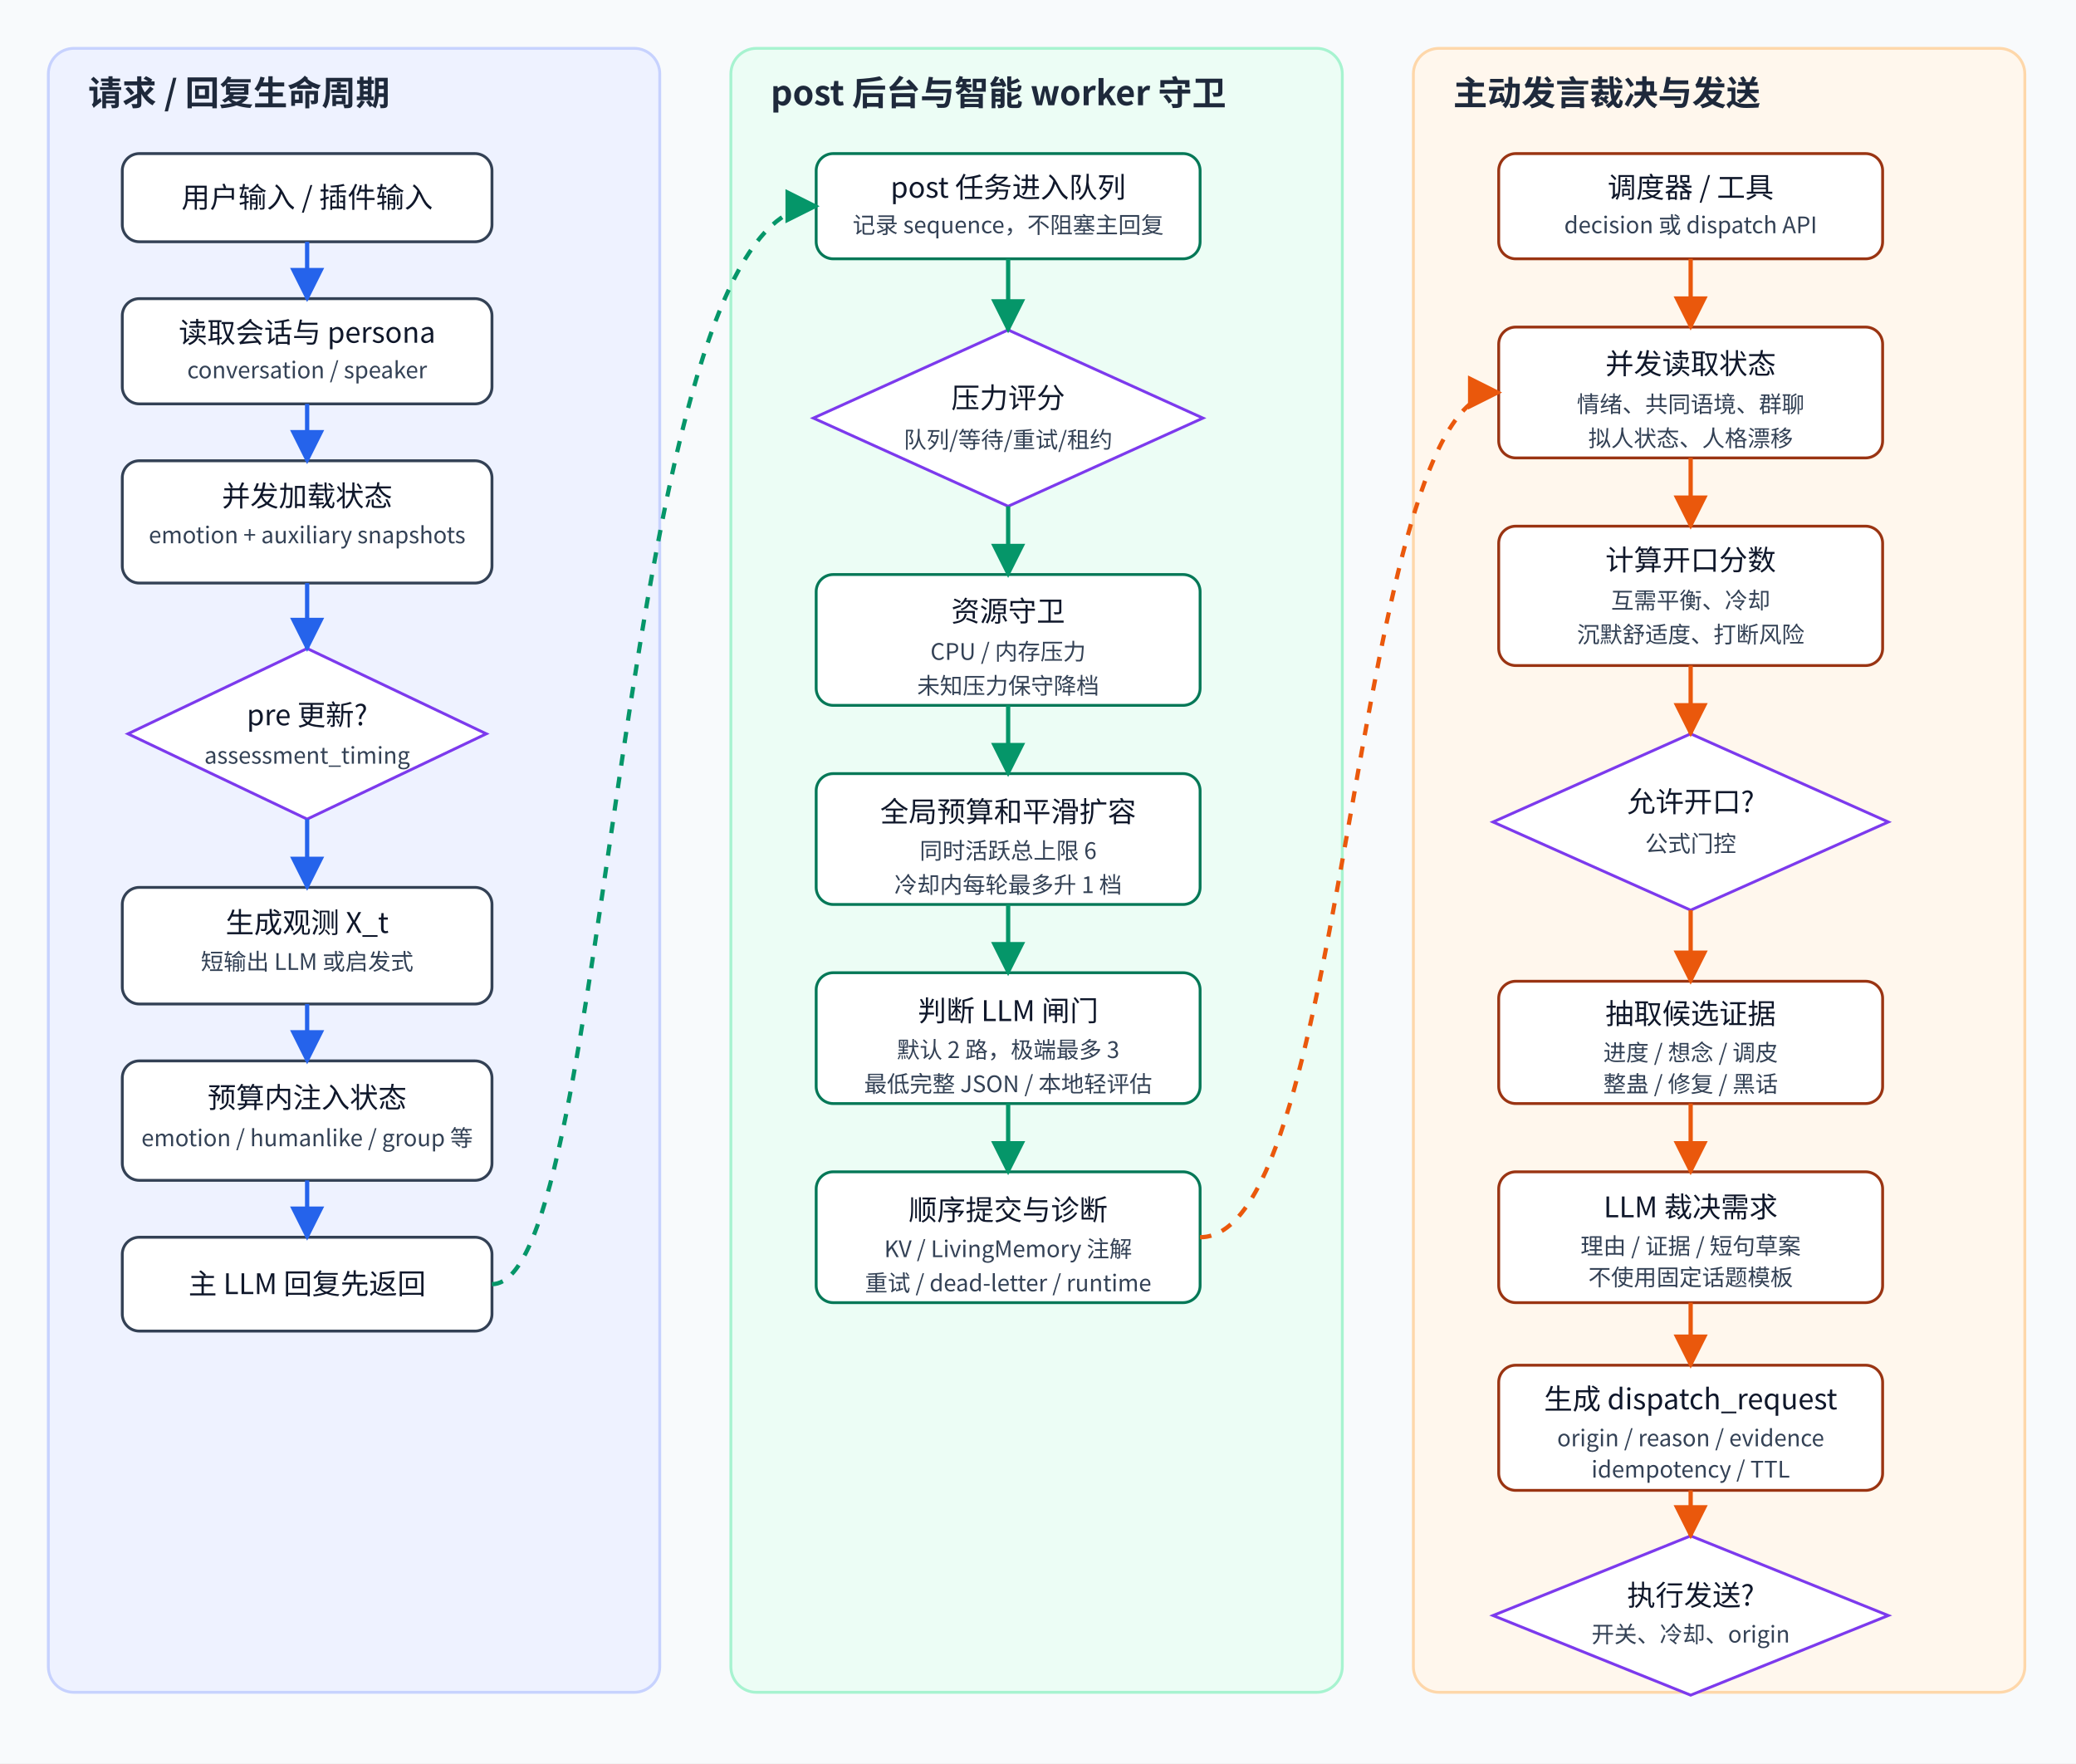
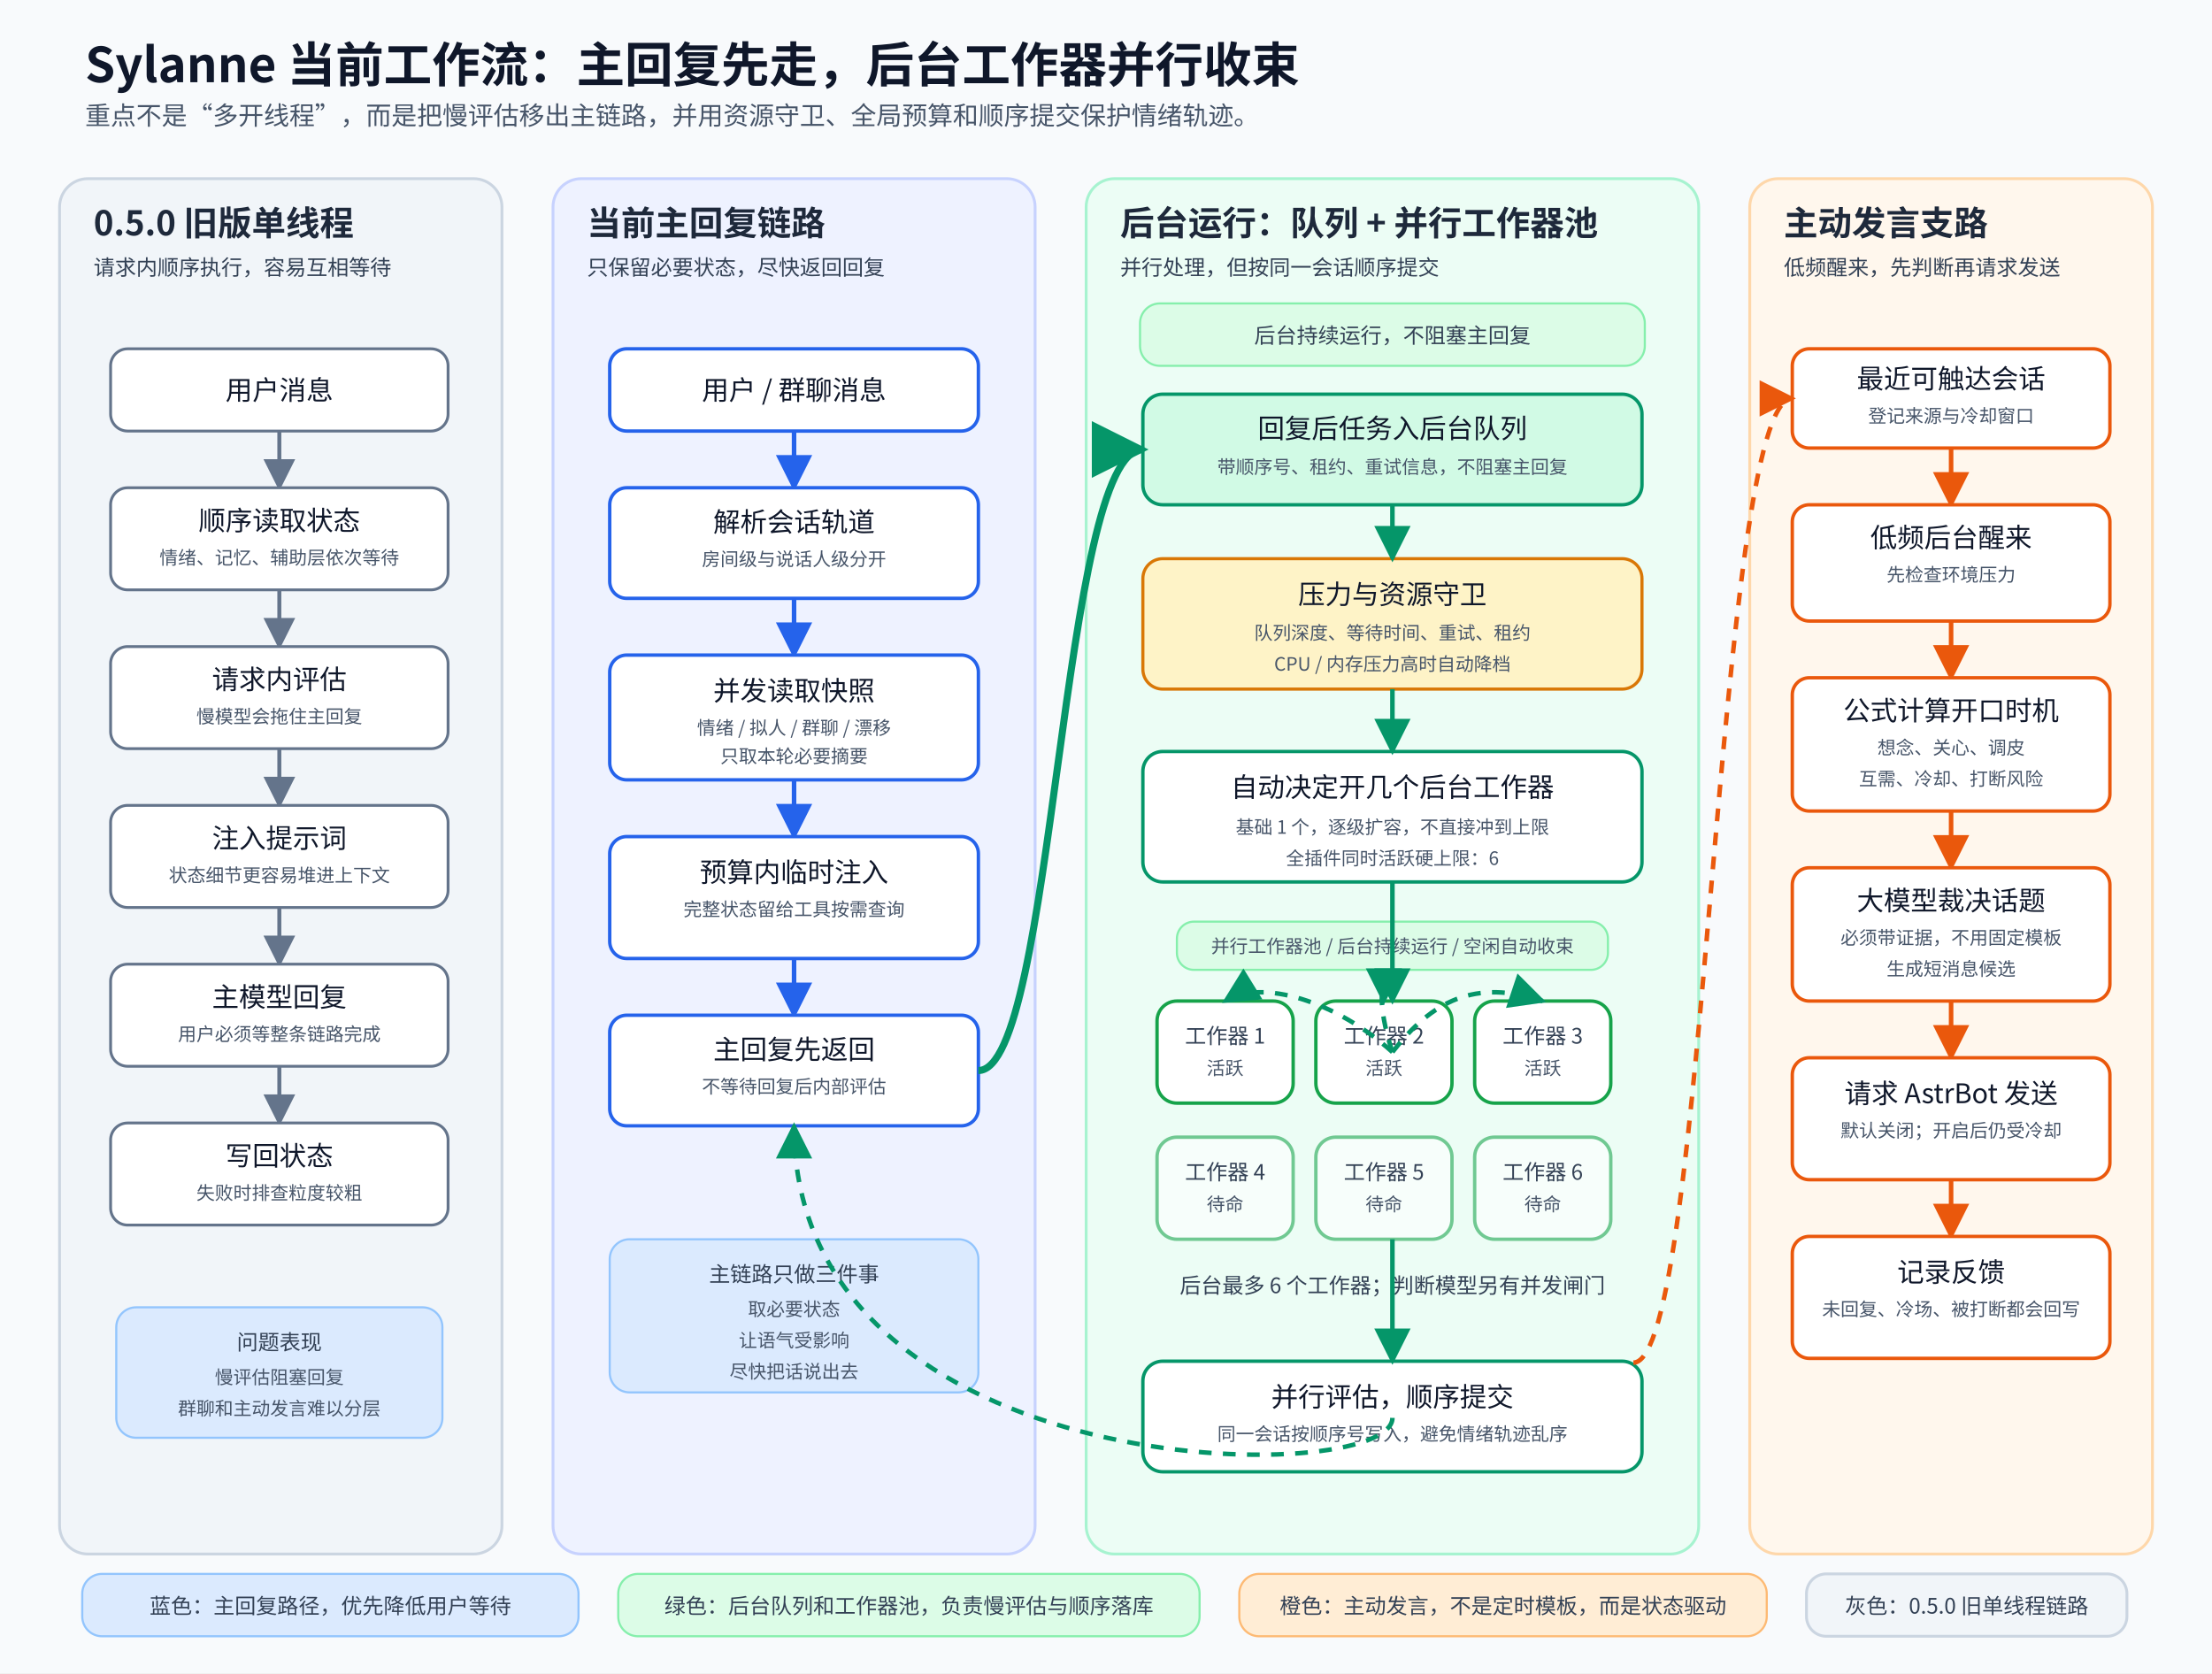
- <svg xmlns="http://www.w3.org/2000/svg" width="1460" height="1240" viewBox="0 0 1460 1240" role="img" aria-labelledby="title desc">
+ <svg xmlns="http://www.w3.org/2000/svg" width="1560" height="1180" viewBox="0 0 1560 1180" role="img" aria-labelledby="title desc">
  <defs>
    <marker id="arrowBlue" viewBox="0 0 10 10" refX="9" refY="5" markerWidth="8" markerHeight="8" orient="auto-start-reverse">
      <path d="M 0 0 L 10 5 L 0 10 z" fill="#2563eb" />
    </marker>
    <marker id="arrowGreen" viewBox="0 0 10 10" refX="9" refY="5" markerWidth="8" markerHeight="8" orient="auto-start-reverse">
      <path d="M 0 0 L 10 5 L 0 10 z" fill="#059669" />
    </marker>
    <marker id="arrowOrange" viewBox="0 0 10 10" refX="9" refY="5" markerWidth="8" markerHeight="8" orient="auto-start-reverse">
      <path d="M 0 0 L 10 5 L 0 10 z" fill="#ea580c" />
    </marker>
+     <marker id="arrowGray" viewBox="0 0 10 10" refX="9" refY="5" markerWidth="8" markerHeight="8" orient="auto-start-reverse">
+       <path d="M 0 0 L 10 5 L 0 10 z" fill="#64748b" />
+     </marker>
    <style>
      .bg { fill: #f8fafc; }
-       .panel { fill: #eef2ff; stroke: #c7d2fe; stroke-width: 2; }
-       .panelWorker { fill: #ecfdf5; stroke: #a7f3d0; stroke-width: 2; }
-       .panelProactive { fill: #fff7ed; stroke: #fed7aa; stroke-width: 2; }
+       .title { font-family: "Microsoft YaHei", "Noto Sans CJK SC", Arial, sans-serif; font-size: 34px; font-weight: 800; fill: #0f172a; }
+       .subtitle { font-family: "Microsoft YaHei", "Noto Sans CJK SC", Arial, sans-serif; font-size: 18px; fill: #475569; }
+       .laneOld { fill: #f1f5f9; stroke: #cbd5e1; stroke-width: 2; }
+       .laneMain { fill: #eef2ff; stroke: #c7d2fe; stroke-width: 2; }
+       .laneQueue { fill: #ecfdf5; stroke: #a7f3d0; stroke-width: 2; }
+       .laneProactive { fill: #fff7ed; stroke: #fed7aa; stroke-width: 2; }
      .node { fill: #ffffff; stroke: #334155; stroke-width: 2; }
-       .nodeGreen { fill: #ffffff; stroke: #047857; stroke-width: 2; }
-       .nodeOrange { fill: #ffffff; stroke: #9a3412; stroke-width: 2; }
-       .decision { fill: #ffffff; stroke: #7c3aed; stroke-width: 2; }
-       .text { font-family: "Microsoft YaHei", "Noto Sans CJK SC", Arial, sans-serif; font-size: 20px; fill: #0f172a; }
-       .small { font-family: "Microsoft YaHei", "Noto Sans CJK SC", Arial, sans-serif; font-size: 16px; fill: #334155; }
-       .label { font-family: "Microsoft YaHei", "Noto Sans CJK SC", Arial, sans-serif; font-size: 24px; font-weight: 700; fill: #1e293b; }
-       .arrowBlue { stroke: #2563eb; stroke-width: 3; fill: none; marker-end: url(#arrowBlue); }
-       .arrowGreen { stroke: #059669; stroke-width: 3; fill: none; marker-end: url(#arrowGreen); }
-       .arrowOrange { stroke: #ea580c; stroke-width: 3; fill: none; marker-end: url(#arrowOrange); }
-       .dash { stroke-dasharray: 8 8; }
+       .nodeBlue { fill: #ffffff; stroke: #2563eb; stroke-width: 2.4; }
+       .nodeGreen { fill: #ffffff; stroke: #059669; stroke-width: 2.4; }
+       .nodeOrange { fill: #ffffff; stroke: #ea580c; stroke-width: 2.4; }
+       .nodeOld { fill: #ffffff; stroke: #64748b; stroke-width: 2; }
+       .queue { fill: #d1fae5; stroke: #059669; stroke-width: 2.4; }
+       .worker { fill: #ffffff; stroke: #16a34a; stroke-width: 2.4; }
+       .guard { fill: #fef3c7; stroke: #d97706; stroke-width: 2.2; }
+       .decision { fill: #ffffff; stroke: #7c3aed; stroke-width: 2.4; }
+       .badgeBlue { fill: #dbeafe; stroke: #93c5fd; stroke-width: 1.5; }
+       .badgeGreen { fill: #dcfce7; stroke: #86efac; stroke-width: 1.5; }
+       .badgeOrange { fill: #ffedd5; stroke: #fdba74; stroke-width: 1.5; }
+       .text { font-family: "Microsoft YaHei", "Noto Sans CJK SC", Arial, sans-serif; font-size: 19px; fill: #0f172a; }
+       .small { font-family: "Microsoft YaHei", "Noto Sans CJK SC", Arial, sans-serif; font-size: 15px; fill: #334155; }
+       .tiny { font-family: "Microsoft YaHei", "Noto Sans CJK SC", Arial, sans-serif; font-size: 13px; fill: #475569; }
+       .laneTitle { font-family: "Microsoft YaHei", "Noto Sans CJK SC", Arial, sans-serif; font-size: 24px; font-weight: 800; fill: #1e293b; }
+       .arrowBlue { stroke: #2563eb; stroke-width: 3.2; fill: none; marker-end: url(#arrowBlue); }
+       .arrowGreen { stroke: #059669; stroke-width: 3.2; fill: none; marker-end: url(#arrowGreen); }
+       .arrowOrange { stroke: #ea580c; stroke-width: 3.2; fill: none; marker-end: url(#arrowOrange); }
+       .arrowGray { stroke: #64748b; stroke-width: 2.8; fill: none; marker-end: url(#arrowGray); }
+       .dash { stroke-dasharray: 9 8; }
+       .thick { stroke-width: 5; }
    </style>
  </defs>
-   <rect class="bg" width="1460" height="1240" />
-   <rect class="panel" x="34" y="34" width="430" height="1156" rx="18" />
-   <text class="label" x="62" y="74">请求 / 回复生命周期</text>
-   <g>
-     <rect class="node" x="86" y="108" width="260" height="62" rx="12" />
-     <text class="text" x="216" y="146" text-anchor="middle">用户输入 / 插件输入</text>
-     <rect class="node" x="86" y="210" width="260" height="74" rx="12" />
-     <text class="text" x="216" y="241" text-anchor="middle">读取会话与 persona</text>
-     <text class="small" x="216" y="266" text-anchor="middle">conversation / speaker</text>
-     <rect class="node" x="86" y="324" width="260" height="86" rx="12" />
-     <text class="text" x="216" y="356" text-anchor="middle">并发加载状态</text>
-     <text class="small" x="216" y="382" text-anchor="middle">emotion + auxiliary snapshots</text>
-     <path class="decision" d="M216 456 L342 516 L216 576 L90 516 Z" />
-     <text class="text" x="216" y="510" text-anchor="middle">pre 更新?</text>
-     <text class="small" x="216" y="537" text-anchor="middle">assessment_timing</text>
-     <rect class="node" x="86" y="624" width="260" height="82" rx="12" />
-     <text class="text" x="216" y="656" text-anchor="middle">生成观测 X_t</text>
-     <text class="small" x="216" y="682" text-anchor="middle">短输出 LLM 或启发式</text>
-     <rect class="node" x="86" y="746" width="260" height="84" rx="12" />
-     <text class="text" x="216" y="779" text-anchor="middle">预算内注入状态</text>
-     <text class="small" x="216" y="806" text-anchor="middle">emotion / humanlike / group 等</text>
-     <rect class="node" x="86" y="870" width="260" height="66" rx="12" />
-     <text class="text" x="216" y="910" text-anchor="middle">主 LLM 回复先返回</text>
-   </g>
-   <path class="arrowBlue" d="M216 170 V210" />
-   <path class="arrowBlue" d="M216 284 V324" />
-   <path class="arrowBlue" d="M216 410 V456" />
-   <path class="arrowBlue" d="M216 576 V624" />
-   <path class="arrowBlue" d="M216 706 V746" />
-   <path class="arrowBlue" d="M216 830 V870" />
-   <rect class="panelWorker" x="514" y="34" width="430" height="1156" rx="18" />
-   <text class="label" x="542" y="74">post 后台与智能 worker 守卫</text>
-   <g>
-     <rect class="nodeGreen" x="574" y="108" width="270" height="74" rx="12" />
-     <text class="text" x="709" y="139" text-anchor="middle">post 任务进入队列</text>
-     <text class="small" x="709" y="164" text-anchor="middle">记录 sequence，不阻塞主回复</text>
-     <path class="decision" d="M709 232 L846 294 L709 356 L572 294 Z" />
-     <text class="text" x="709" y="287" text-anchor="middle">压力评分</text>
-     <text class="small" x="709" y="315" text-anchor="middle">队列/等待/重试/租约</text>
-     <rect class="nodeGreen" x="574" y="404" width="270" height="92" rx="12" />
-     <text class="text" x="709" y="437" text-anchor="middle">资源守卫</text>
-     <text class="small" x="709" y="464" text-anchor="middle">CPU / 内存压力</text>
-     <text class="small" x="709" y="488" text-anchor="middle">未知压力保守降档</text>
-     <rect class="nodeGreen" x="574" y="544" width="270" height="92" rx="12" />
-     <text class="text" x="709" y="578" text-anchor="middle">全局预算和平滑扩容</text>
-     <text class="small" x="709" y="604" text-anchor="middle">同时活跃总上限 6</text>
-     <text class="small" x="709" y="628" text-anchor="middle">冷却内每轮最多升 1 档</text>
-     <rect class="nodeGreen" x="574" y="684" width="270" height="92" rx="12" />
-     <text class="text" x="709" y="718" text-anchor="middle">判断 LLM 闸门</text>
-     <text class="small" x="709" y="744" text-anchor="middle">默认 2 路，极端最多 3</text>
-     <text class="small" x="709" y="768" text-anchor="middle">最低完整 JSON / 本地轻评估</text>
-     <rect class="nodeGreen" x="574" y="824" width="270" height="92" rx="12" />
-     <text class="text" x="709" y="858" text-anchor="middle">顺序提交与诊断</text>
-     <text class="small" x="709" y="884" text-anchor="middle">KV / LivingMemory 注解</text>
-     <text class="small" x="709" y="908" text-anchor="middle">重试 / dead-letter / runtime</text>
-   </g>
-   <path class="arrowGreen" d="M709 182 V232" />
-   <path class="arrowGreen" d="M709 356 V404" />
-   <path class="arrowGreen" d="M709 496 V544" />
-   <path class="arrowGreen" d="M709 636 V684" />
-   <path class="arrowGreen" d="M709 776 V824" />
-   <path class="arrowGreen dash" d="M346 903 C432 903 432 145 574 145" />
-   <rect class="panelProactive" x="994" y="34" width="430" height="1156" rx="18" />
-   <text class="label" x="1022" y="74">主动发言裁决与发送</text>
-   <g>
-     <rect class="nodeOrange" x="1054" y="108" width="270" height="74" rx="12" />
-     <text class="text" x="1189" y="139" text-anchor="middle">调度器 / 工具</text>
-     <text class="small" x="1189" y="164" text-anchor="middle">decision 或 dispatch API</text>
-     <rect class="nodeOrange" x="1054" y="230" width="270" height="92" rx="12" />
-     <text class="text" x="1189" y="263" text-anchor="middle">并发读取状态</text>
-     <text class="small" x="1189" y="290" text-anchor="middle">情绪、共同语境、群聊</text>
-     <text class="small" x="1189" y="314" text-anchor="middle">拟人状态、人格漂移</text>
-     <rect class="nodeOrange" x="1054" y="370" width="270" height="98" rx="12" />
-     <text class="text" x="1189" y="401" text-anchor="middle">计算开口分数</text>
-     <text class="small" x="1189" y="428" text-anchor="middle">互需平衡、冷却</text>
-     <text class="small" x="1189" y="452" text-anchor="middle">沉默舒适度、打断风险</text>
-     <path class="decision" d="M1189 516 L1328 578 L1189 640 L1050 578 Z" />
-     <text class="text" x="1189" y="571" text-anchor="middle">允许开口?</text>
-     <text class="small" x="1189" y="599" text-anchor="middle">公式门控</text>
-     <rect class="nodeOrange" x="1054" y="690" width="270" height="86" rx="12" />
-     <text class="text" x="1189" y="720" text-anchor="middle">抽取候选证据</text>
-     <text class="small" x="1189" y="746" text-anchor="middle">进度 / 想念 / 调皮</text>
-     <text class="small" x="1189" y="768" text-anchor="middle">整蛊 / 修复 / 黑话</text>
-     <rect class="nodeOrange" x="1054" y="824" width="270" height="92" rx="12" />
-     <text class="text" x="1189" y="856" text-anchor="middle">LLM 裁决需求</text>
-     <text class="small" x="1189" y="882" text-anchor="middle">理由 / 证据 / 短句草案</text>
-     <text class="small" x="1189" y="904" text-anchor="middle">不使用固定话题模板</text>
-     <rect class="nodeOrange" x="1054" y="960" width="270" height="88" rx="12" />
-     <text class="text" x="1189" y="991" text-anchor="middle">生成 dispatch_request</text>
-     <text class="small" x="1189" y="1017" text-anchor="middle">origin / reason / evidence</text>
-     <text class="small" x="1189" y="1039" text-anchor="middle">idempotency / TTL</text>
-     <path class="decision" d="M1189 1080 L1328 1136 L1189 1192 L1050 1136 Z" />
-     <text class="text" x="1189" y="1129" text-anchor="middle">执行发送?</text>
-     <text class="small" x="1189" y="1155" text-anchor="middle">开关、冷却、origin</text>
-   </g>
-   <path class="arrowOrange" d="M1189 182 V230" />
-   <path class="arrowOrange" d="M1189 322 V370" />
-   <path class="arrowOrange" d="M1189 468 V516" />
-   <path class="arrowOrange" d="M1189 640 V690" />
-   <path class="arrowOrange" d="M1189 776 V824" />
-   <path class="arrowOrange" d="M1189 916 V960" />
-   <path class="arrowOrange" d="M1189 1048 V1080" />
-   <path class="arrowOrange dash" d="M844 870 C950 870 950 276 1054 276" />
+   <rect class="bg" width="1560" height="1180" />
+   <text class="title" x="60" y="58">Sylanne 当前工作流：主回复先走，后台工作器并行收束</text>
+   <text class="subtitle" x="60" y="88">重点不是“多开线程”，而是把慢评估移出主链路，并用资源守卫、全局预算和顺序提交保护情绪轨迹。</text>
+   <rect class="laneOld" x="42" y="126" width="312" height="970" rx="20" />
+   <text class="laneTitle" x="66" y="166">0.5.0 旧版单线程</text>
+   <text class="small" x="66" y="194">请求内顺序执行，容易互相等待</text>
+   <rect class="laneMain" x="390" y="126" width="340" height="970" rx="20" />
+   <text class="laneTitle" x="414" y="166">当前主回复链路</text>
+   <text class="small" x="414" y="194">只保留必要状态，尽快返回回复</text>
+   <rect class="laneQueue" x="766" y="126" width="432" height="970" rx="20" />
+   <text class="laneTitle" x="790" y="166">后台运行：队列 + 并行工作器池</text>
+   <text class="small" x="790" y="194">并行处理，但按同一会话顺序提交</text>
+   <rect class="badgeGreen" x="804" y="214" width="356" height="44" rx="14" />
+   <text class="small" x="982" y="242" text-anchor="middle">后台持续运行，不阻塞主回复</text>
+   <rect class="laneProactive" x="1234" y="126" width="284" height="970" rx="20" />
+   <text class="laneTitle" x="1258" y="166">主动发言支路</text>
+   <text class="small" x="1258" y="194">低频醒来，先判断再请求发送</text>
+   <g id="old-flow">
+     <rect class="nodeOld" x="78" y="246" width="238" height="58" rx="12" />
+     <text class="text" x="197" y="282" text-anchor="middle">用户消息</text>
+     <path class="arrowGray" d="M197 304 V344" />
+     <rect class="nodeOld" x="78" y="344" width="238" height="72" rx="12" />
+     <text class="text" x="197" y="374" text-anchor="middle">顺序读取状态</text>
+     <text class="tiny" x="197" y="398" text-anchor="middle">情绪、记忆、辅助层依次等待</text>
+     <path class="arrowGray" d="M197 416 V456" />
+     <rect class="nodeOld" x="78" y="456" width="238" height="72" rx="12" />
+     <text class="text" x="197" y="486" text-anchor="middle">请求内评估</text>
+     <text class="tiny" x="197" y="510" text-anchor="middle">慢模型会拖住主回复</text>
+     <path class="arrowGray" d="M197 528 V568" />
+     <rect class="nodeOld" x="78" y="568" width="238" height="72" rx="12" />
+     <text class="text" x="197" y="598" text-anchor="middle">注入提示词</text>
+     <text class="tiny" x="197" y="622" text-anchor="middle">状态细节更容易堆进上下文</text>
+     <path class="arrowGray" d="M197 640 V680" />
+     <rect class="nodeOld" x="78" y="680" width="238" height="72" rx="12" />
+     <text class="text" x="197" y="710" text-anchor="middle">主模型回复</text>
+     <text class="tiny" x="197" y="734" text-anchor="middle">用户必须等整条链路完成</text>
+     <path class="arrowGray" d="M197 752 V792" />
+     <rect class="nodeOld" x="78" y="792" width="238" height="72" rx="12" />
+     <text class="text" x="197" y="822" text-anchor="middle">写回状态</text>
+     <text class="tiny" x="197" y="846" text-anchor="middle">失败时排查粒度较粗</text>
+     <rect class="badgeBlue" x="82" y="922" width="230" height="92" rx="14" />
+     <text class="small" x="197" y="952" text-anchor="middle">问题表现</text>
+     <text class="tiny" x="197" y="976" text-anchor="middle">慢评估阻塞回复</text>
+     <text class="tiny" x="197" y="998" text-anchor="middle">群聊和主动发言难以分层</text>
+   </g>
+   <g id="main-flow">
+     <rect class="nodeBlue" x="430" y="246" width="260" height="58" rx="12" />
+     <text class="text" x="560" y="282" text-anchor="middle">用户 / 群聊消息</text>
+     <path class="arrowBlue" d="M560 304 V344" />
+     <rect class="nodeBlue" x="430" y="344" width="260" height="78" rx="12" />
+     <text class="text" x="560" y="375" text-anchor="middle">解析会话轨道</text>
+     <text class="tiny" x="560" y="399" text-anchor="middle">房间级与说话人级分开</text>
+     <path class="arrowBlue" d="M560 422 V462" />
+     <rect class="nodeBlue" x="430" y="462" width="260" height="88" rx="12" />
+     <text class="text" x="560" y="494" text-anchor="middle">并发读取快照</text>
+     <text class="tiny" x="560" y="518" text-anchor="middle">情绪 / 拟人 / 群聊 / 漂移</text>
+     <text class="tiny" x="560" y="538" text-anchor="middle">只取本轮必要摘要</text>
+     <path class="arrowBlue" d="M560 550 V590" />
+     <rect class="nodeBlue" x="430" y="590" width="260" height="86" rx="12" />
+     <text class="text" x="560" y="622" text-anchor="middle">预算内临时注入</text>
+     <text class="tiny" x="560" y="646" text-anchor="middle">完整状态留给工具按需查询</text>
+     <path class="arrowBlue" d="M560 676 V716" />
+     <rect class="nodeBlue" x="430" y="716" width="260" height="78" rx="12" />
+     <text class="text" x="560" y="747" text-anchor="middle">主回复先返回</text>
+     <text class="tiny" x="560" y="771" text-anchor="middle">不等待回复后内部评估</text>
+     <rect class="badgeBlue" x="430" y="874" width="260" height="108" rx="14" />
+     <text class="small" x="560" y="904" text-anchor="middle">主链路只做三件事</text>
+     <text class="tiny" x="560" y="928" text-anchor="middle">取必要状态</text>
+     <text class="tiny" x="560" y="950" text-anchor="middle">让语气受影响</text>
+     <text class="tiny" x="560" y="972" text-anchor="middle">尽快把话说出去</text>
+   </g>
+   <g id="queue-and-workers">
+     <rect class="queue" x="806" y="278" width="352" height="78" rx="14" />
+     <text class="text" x="982" y="309" text-anchor="middle">回复后任务入后台队列</text>
+     <text class="tiny" x="982" y="334" text-anchor="middle">带顺序号、租约、重试信息，不阻塞主回复</text>
+     <path class="arrowGreen thick" d="M690 755 C744 755 748 317 806 317" />
+     <rect class="guard" x="806" y="394" width="352" height="92" rx="14" />
+     <text class="text" x="982" y="426" text-anchor="middle">压力与资源守卫</text>
+     <text class="tiny" x="982" y="451" text-anchor="middle">队列深度、等待时间、重试、租约</text>
+     <text class="tiny" x="982" y="473" text-anchor="middle">CPU / 内存压力高时自动降档</text>
+     <path class="arrowGreen" d="M982 356 V394" />
+     <rect class="nodeGreen" x="806" y="530" width="352" height="92" rx="14" />
+     <text class="text" x="982" y="562" text-anchor="middle">自动决定开几个后台工作器</text>
+     <text class="tiny" x="982" y="588" text-anchor="middle">基础 1 个，逐级扩容，不直接冲到上限</text>
+     <text class="tiny" x="982" y="610" text-anchor="middle">全插件同时活跃硬上限：6</text>
+     <path class="arrowGreen" d="M982 486 V530" />
+     <rect class="badgeGreen" x="830" y="650" width="304" height="34" rx="12" />
+     <text class="tiny" x="982" y="672" text-anchor="middle">并行工作器池 / 后台持续运行 / 空闲自动收束</text>
+     <g id="worker-pool">
+       <rect class="worker" x="816" y="706" width="96" height="72" rx="14" />
+       <text class="small" x="864" y="736" text-anchor="middle">工作器 1</text>
+       <text class="tiny" x="864" y="758" text-anchor="middle">活跃</text>
+       <rect class="worker" x="928" y="706" width="96" height="72" rx="14" />
+       <text class="small" x="976" y="736" text-anchor="middle">工作器 2</text>
+       <text class="tiny" x="976" y="758" text-anchor="middle">活跃</text>
+       <rect class="worker" x="1040" y="706" width="96" height="72" rx="14" />
+       <text class="small" x="1088" y="736" text-anchor="middle">工作器 3</text>
+       <text class="tiny" x="1088" y="758" text-anchor="middle">活跃</text>
+       <rect class="worker" x="816" y="802" width="96" height="72" rx="14" opacity="0.58" />
+       <text class="small" x="864" y="832" text-anchor="middle">工作器 4</text>
+       <text class="tiny" x="864" y="854" text-anchor="middle">待命</text>
+       <rect class="worker" x="928" y="802" width="96" height="72" rx="14" opacity="0.58" />
+       <text class="small" x="976" y="832" text-anchor="middle">工作器 5</text>
+       <text class="tiny" x="976" y="854" text-anchor="middle">待命</text>
+       <rect class="worker" x="1040" y="802" width="96" height="72" rx="14" opacity="0.58" />
+       <text class="small" x="1088" y="832" text-anchor="middle">工作器 6</text>
+       <text class="tiny" x="1088" y="854" text-anchor="middle">待命</text>
+       <text class="small" x="982" y="912" text-anchor="middle">后台最多 6 个工作器；判断模型另有并发闸门</text>
+     </g>
+     <path class="arrowGreen" d="M982 622 V706" />
+     <path class="arrowGreen dash" d="M982 742 C942 706 890 690 864 706" />
+     <path class="arrowGreen dash" d="M982 742 C970 706 976 690 976 706" />
+     <path class="arrowGreen dash" d="M982 742 C1010 706 1040 690 1088 706" />
+     <rect class="nodeGreen" x="806" y="960" width="352" height="78" rx="14" />
+     <text class="text" x="982" y="992" text-anchor="middle">并行评估，顺序提交</text>
+     <text class="tiny" x="982" y="1016" text-anchor="middle">同一会话按顺序号写入，避免情绪轨迹乱序</text>
+     <path class="arrowGreen" d="M982 874 V960" />
+   </g>
+   <g id="proactive-flow">
+     <rect class="nodeOrange" x="1264" y="246" width="224" height="70" rx="12" />
+     <text class="text" x="1376" y="274" text-anchor="middle">最近可触达会话</text>
+     <text class="tiny" x="1376" y="298" text-anchor="middle">登记来源与冷却窗口</text>
+     <path class="arrowOrange" d="M1376 316 V356" />
+     <rect class="nodeOrange" x="1264" y="356" width="224" height="82" rx="12" />
+     <text class="text" x="1376" y="386" text-anchor="middle">低频后台醒来</text>
+     <text class="tiny" x="1376" y="410" text-anchor="middle">先检查环境压力</text>
+     <path class="arrowOrange" d="M1376 438 V478" />
+     <rect class="nodeOrange" x="1264" y="478" width="224" height="94" rx="12" />
+     <text class="text" x="1376" y="508" text-anchor="middle">公式计算开口时机</text>
+     <text class="tiny" x="1376" y="532" text-anchor="middle">想念、关心、调皮</text>
+     <text class="tiny" x="1376" y="554" text-anchor="middle">互需、冷却、打断风险</text>
+     <path class="arrowOrange" d="M1376 572 V612" />
+     <rect class="nodeOrange" x="1264" y="612" width="224" height="94" rx="12" />
+     <text class="text" x="1376" y="642" text-anchor="middle">大模型裁决话题</text>
+     <text class="tiny" x="1376" y="666" text-anchor="middle">必须带证据，不用固定模板</text>
+     <text class="tiny" x="1376" y="688" text-anchor="middle">生成短消息候选</text>
+     <path class="arrowOrange" d="M1376 706 V746" />
+     <rect class="nodeOrange" x="1264" y="746" width="224" height="86" rx="12" />
+     <text class="text" x="1376" y="778" text-anchor="middle">请求 AstrBot 发送</text>
+     <text class="tiny" x="1376" y="802" text-anchor="middle">默认关闭；开启后仍受冷却</text>
+     <path class="arrowOrange" d="M1376 832 V872" />
+     <rect class="nodeOrange" x="1264" y="872" width="224" height="86" rx="12" />
+     <text class="text" x="1376" y="904" text-anchor="middle">记录反馈</text>
+     <text class="tiny" x="1376" y="928" text-anchor="middle">未回复、冷场、被打断都会回写</text>
+   </g>
+   <path class="arrowOrange dash" d="M1152 961 C1204 961 1210 281 1264 281" />
+   <path class="arrowGreen dash" d="M982 1000 C982 1050 560 1050 560 794" />
+   <g id="legend">
+     <rect class="badgeBlue" x="58" y="1110" width="350" height="44" rx="14" />
+     <text class="small" x="233" y="1138" text-anchor="middle">蓝色：主回复路径，优先降低用户等待</text>
+     <rect class="badgeGreen" x="436" y="1110" width="410" height="44" rx="14" />
+     <text class="small" x="641" y="1138" text-anchor="middle">绿色：后台队列和工作器池，负责慢评估与顺序落库</text>
+     <rect class="badgeOrange" x="874" y="1110" width="372" height="44" rx="14" />
+     <text class="small" x="1060" y="1138" text-anchor="middle">橙色：主动发言，不是定时模板，而是状态驱动</text>
+     <rect class="laneOld" x="1274" y="1110" width="226" height="44" rx="14" />
+     <text class="small" x="1387" y="1138" text-anchor="middle">灰色：0.5.0 旧单线程链路</text>
+   </g>
</svg>
